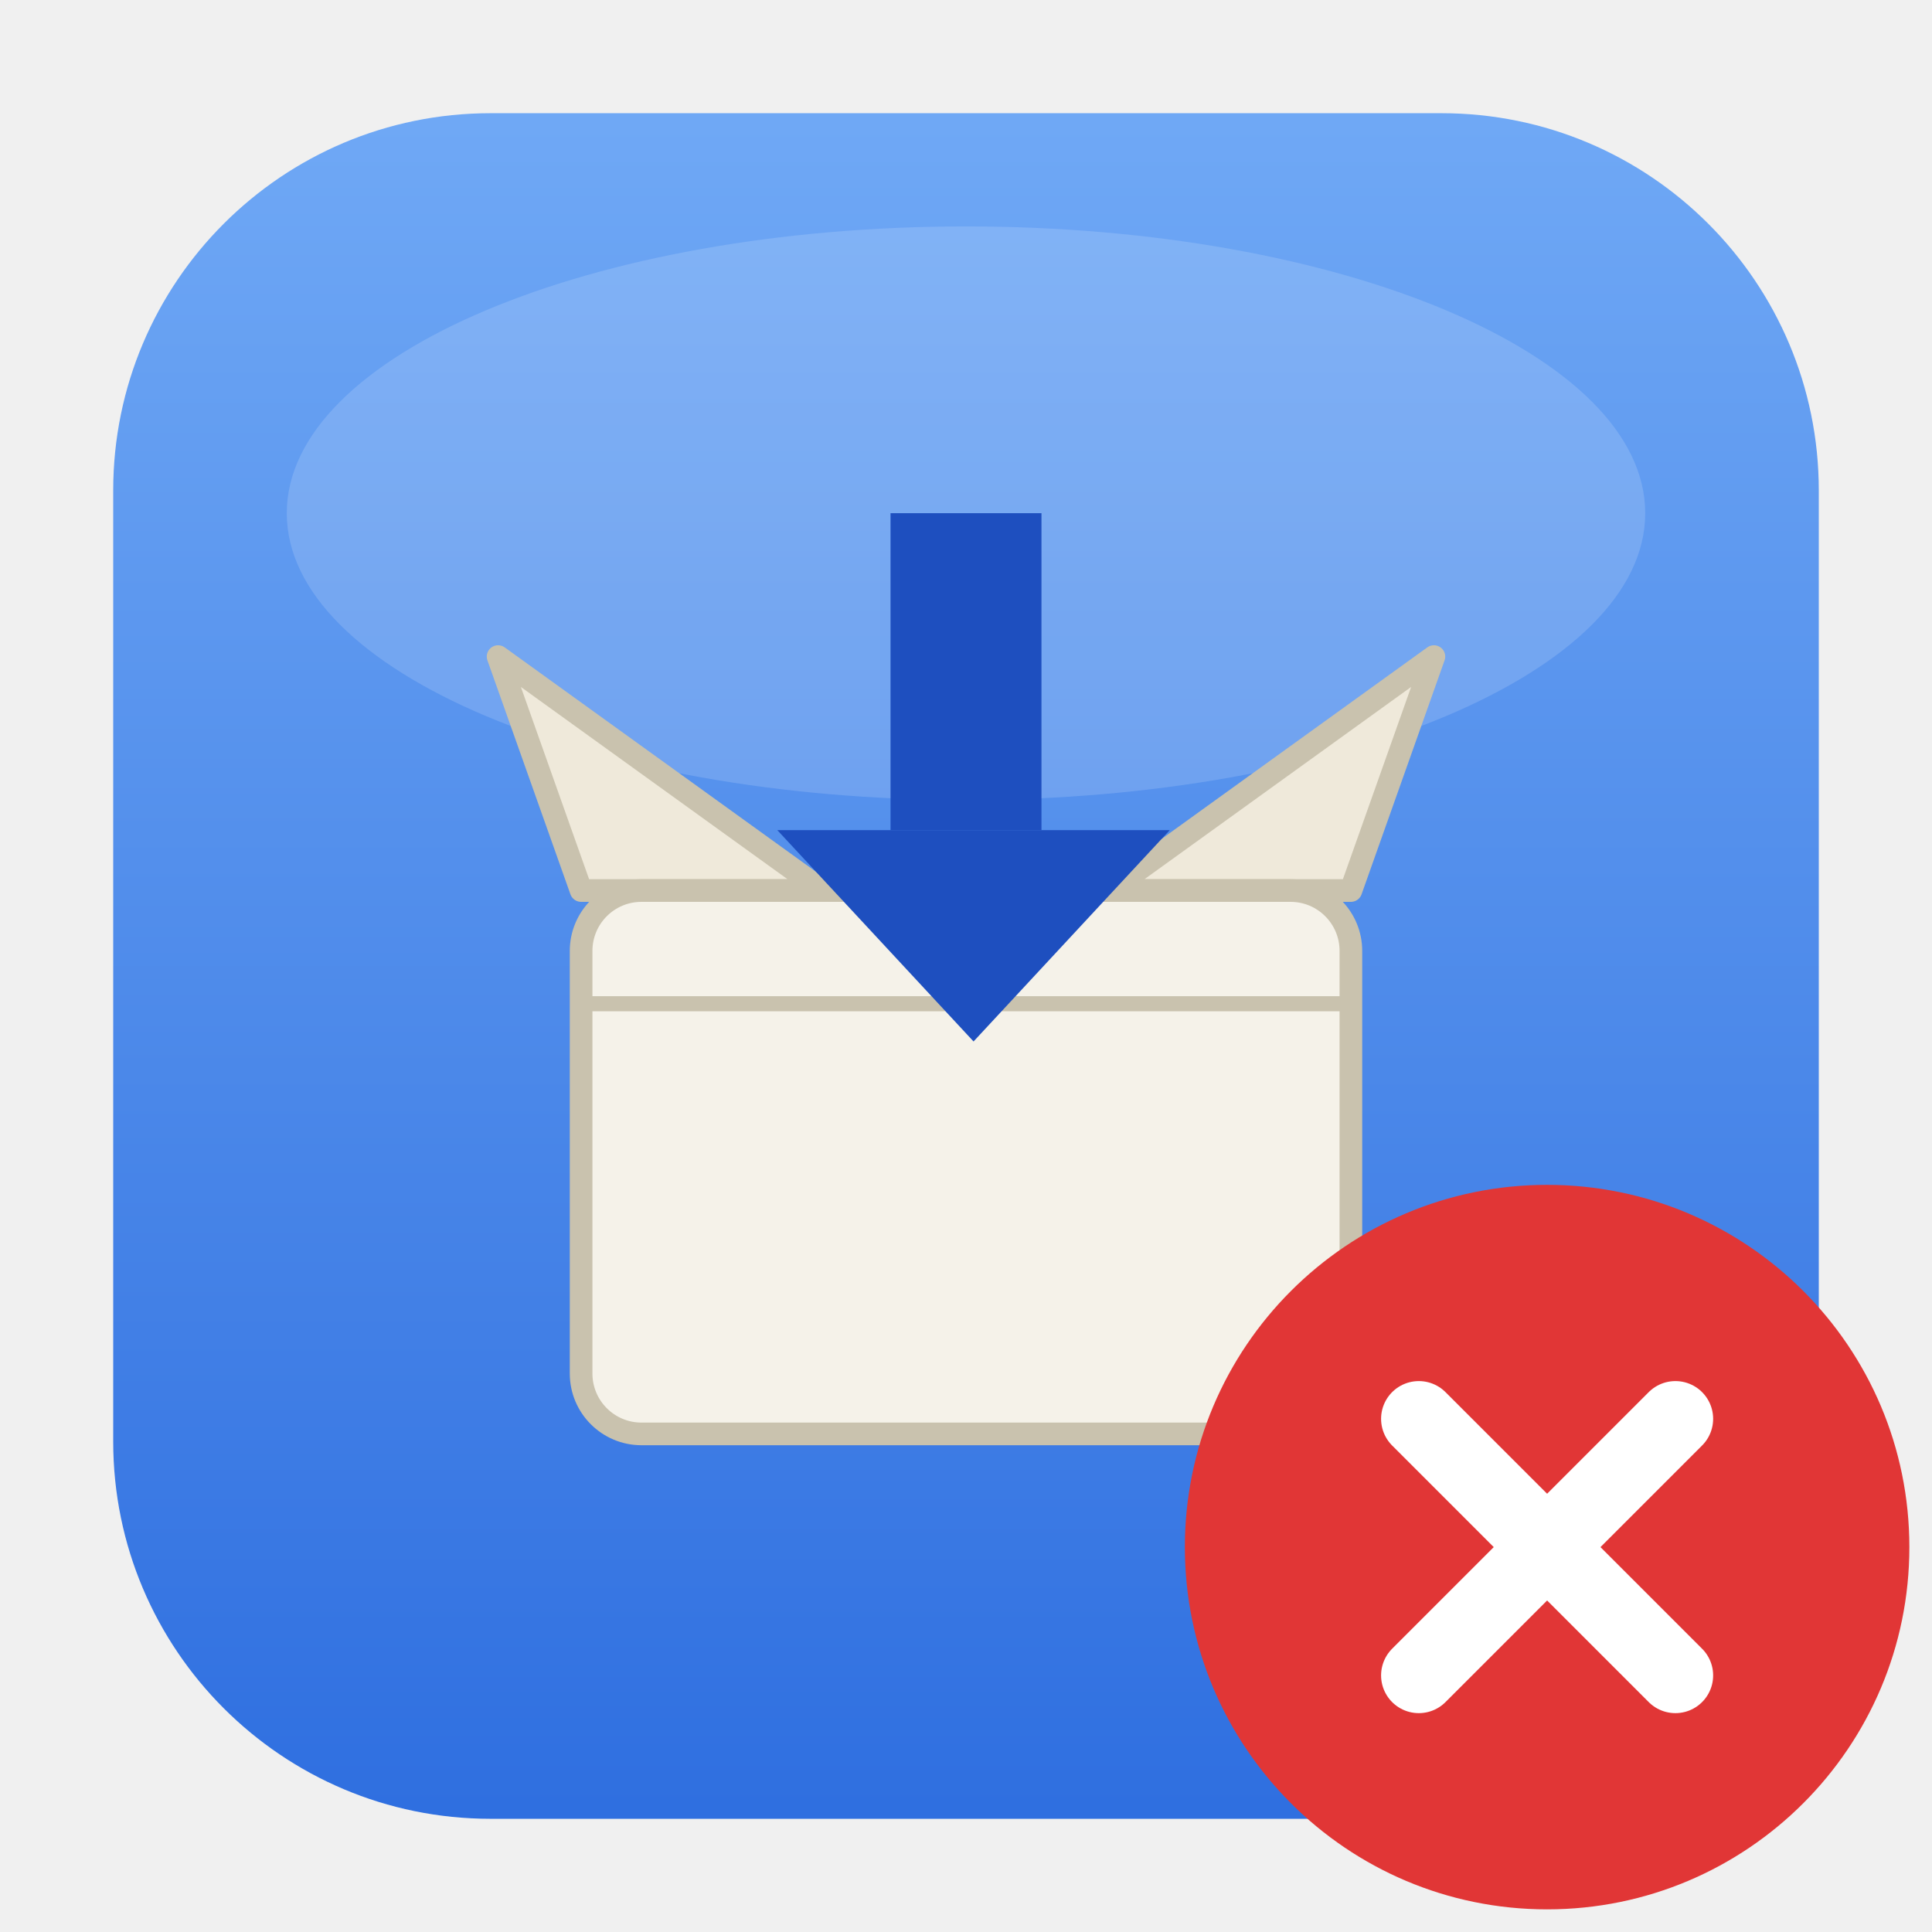
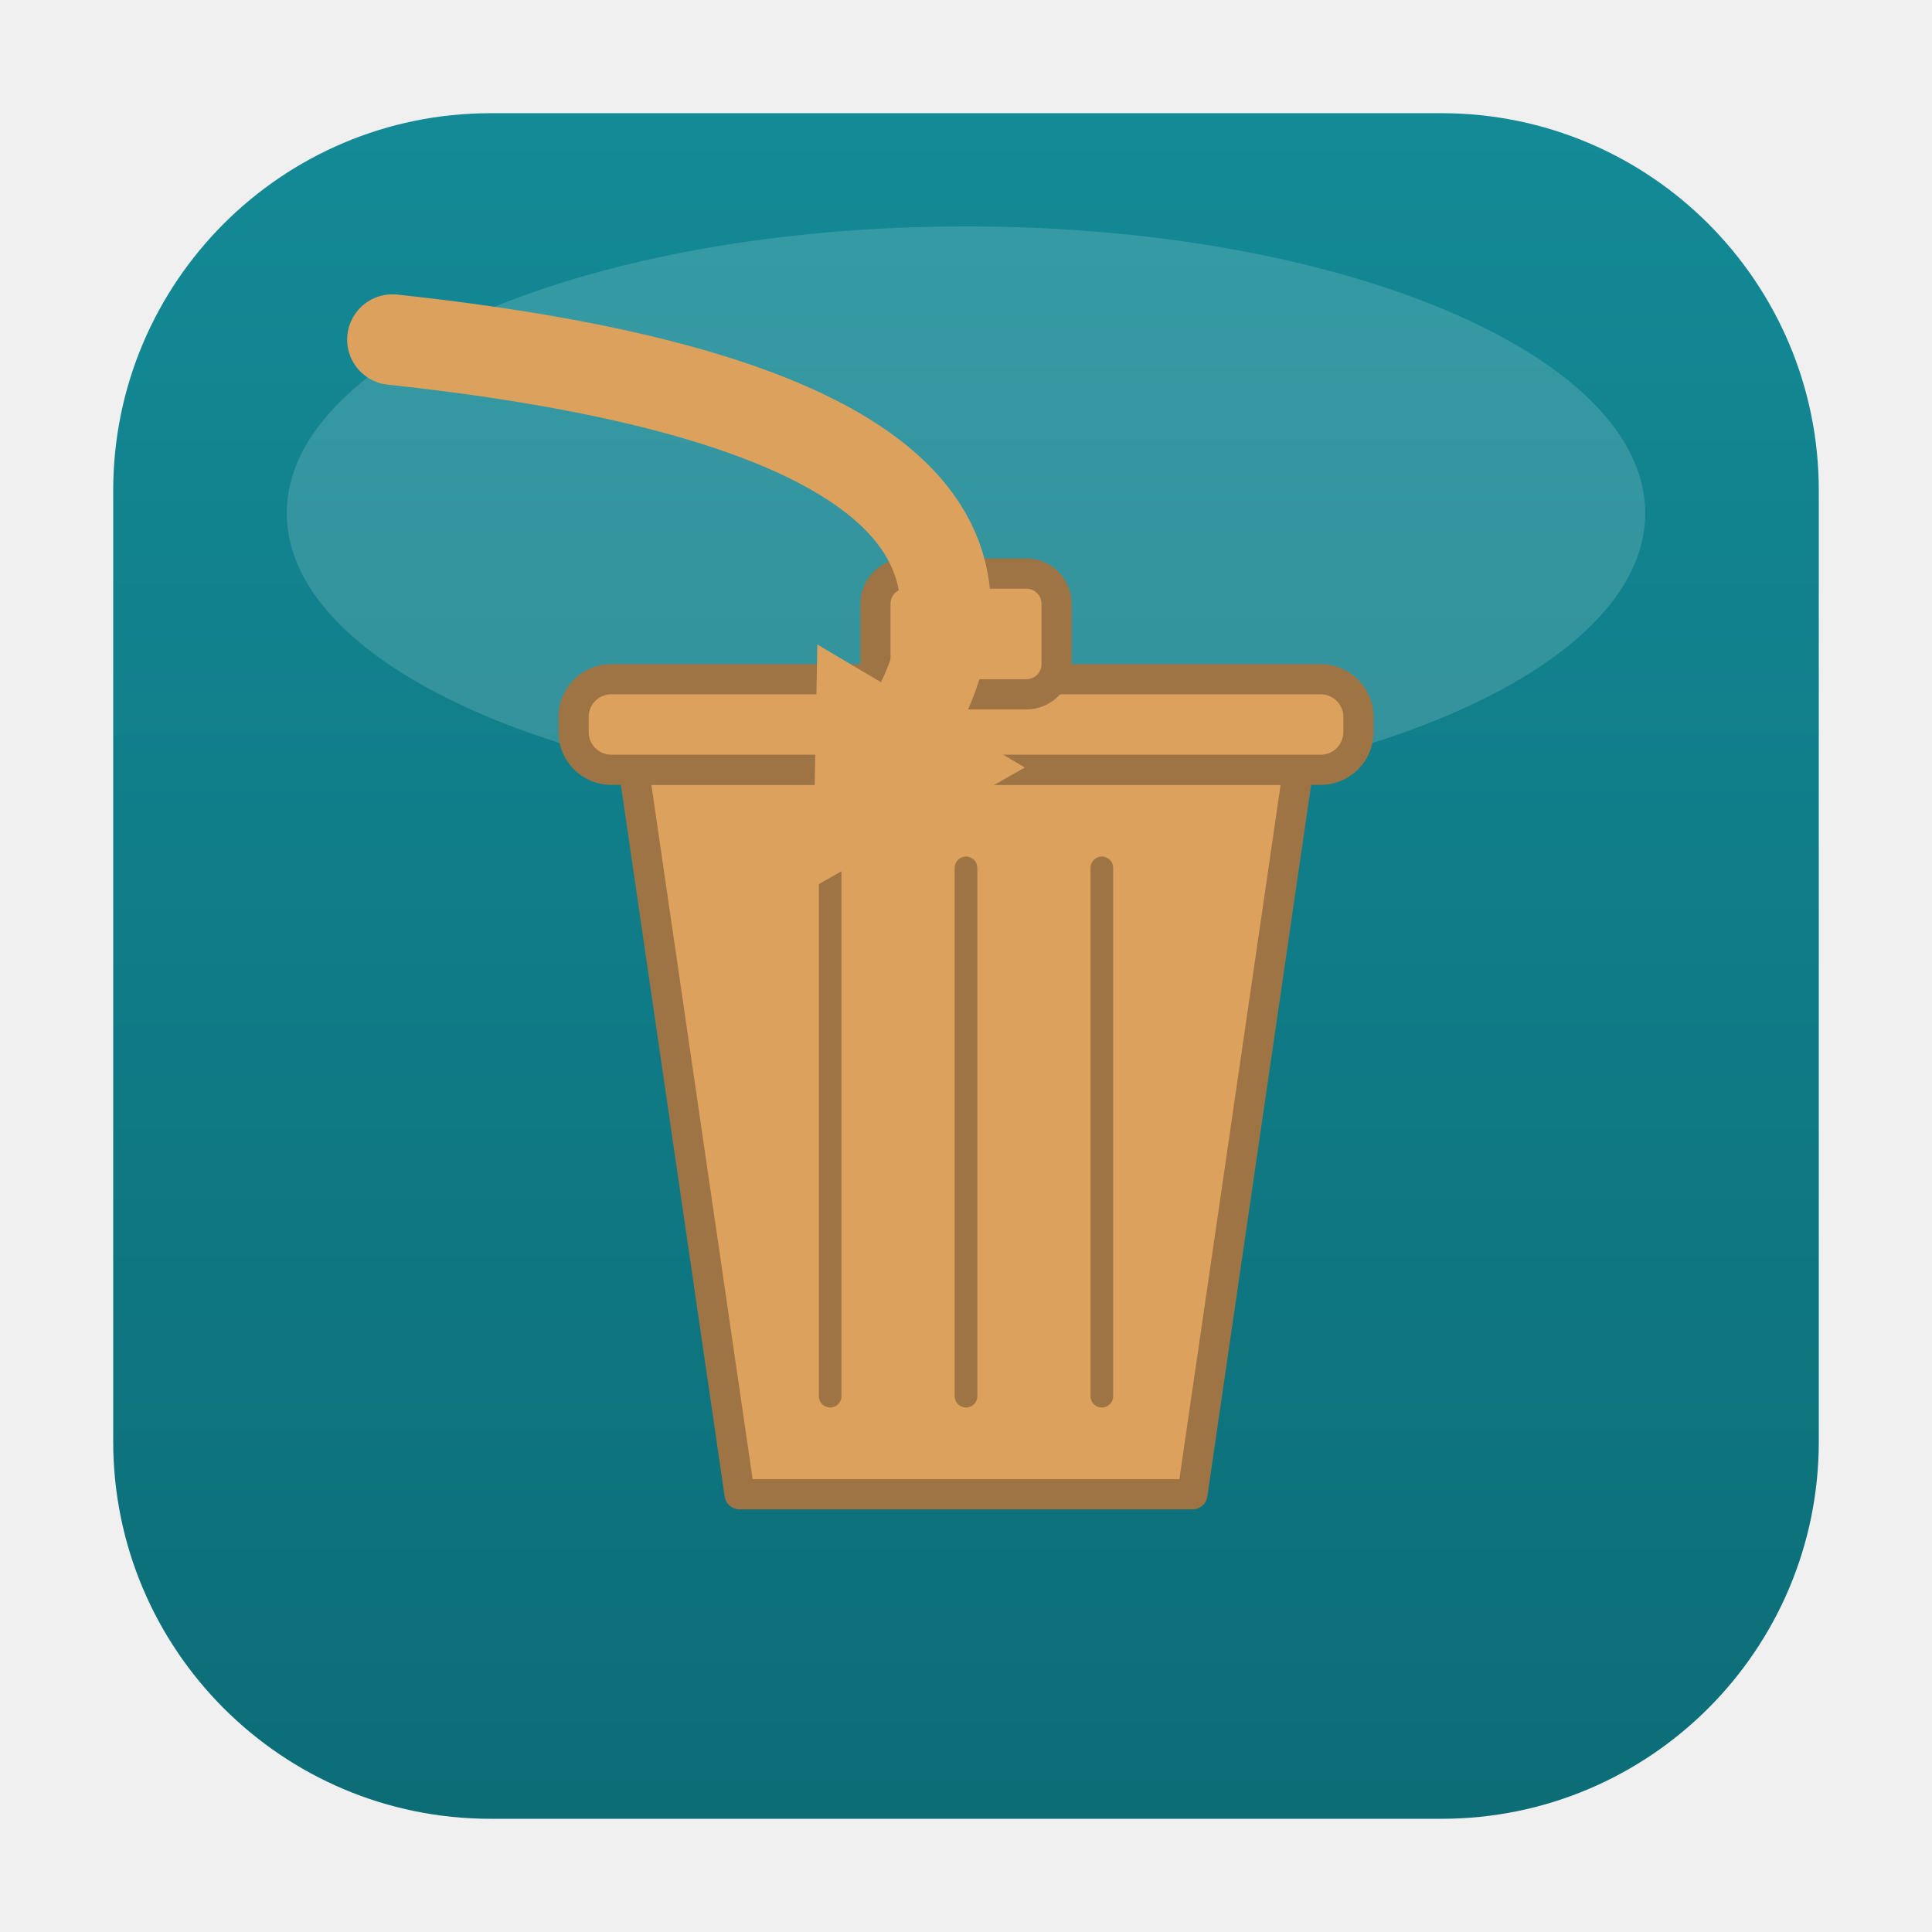
<svg xmlns="http://www.w3.org/2000/svg" viewBox="0 0 256 256">
  <defs>
    <linearGradient id="tile" x1="0" y1="0" x2="0" y2="1">
-       <stop offset="0" stop-color="#6FA8F5" />
-       <stop offset="1" stop-color="#2F6FE0" />
+       <stop offset="0" stop-color="#138A96" />
+       <stop offset="1" stop-color="#0C6D77" />
    </linearGradient>
  </defs>
  <rect x="15" y="15" width="226" height="226" rx="50" fill="url(#tile)" />
  <ellipse cx="128" cy="68" rx="90" ry="38" fill="#FFFFFF" opacity="0.15" />
-   <polygon points="77,118 109,118 66,87" fill="#EFE9DA" stroke="#C9C2AE" stroke-width="3" stroke-linejoin="round" />
-   <polygon points="147,118 179,118 190,87" fill="#EFE9DA" stroke="#C9C2AE" stroke-width="3" stroke-linejoin="round" />
-   <rect x="77" y="118" width="102" height="72" rx="8" fill="#F5F2E9" stroke="#C9C2AE" stroke-width="3" />
-   <line x1="77" y1="133" x2="179" y2="133" stroke="#C9C2AE" stroke-width="2" />
-   <rect x="118" y="68" width="20" height="42" fill="#1E4FBF" />
-   <polygon points="103,110 155,110 129,138" fill="#1E4FBF" />
-   <circle cx="205" cy="205" r="48" fill="#E13636" />
-   <g stroke="#FFFFFF" stroke-width="10" stroke-linecap="round">
-     <line x1="188" y1="188" x2="222" y2="222" />
-     <line x1="222" y1="188" x2="188" y2="222" />
+   <polygon points="84,102 172,102 158,198 98,198" fill="#DDA15E" stroke="#9F7444" stroke-width="4" stroke-linejoin="round" />
+   <g stroke="#9F7444" stroke-width="3" stroke-linecap="round">
+     <line x1="110" y1="115" x2="110" y2="185" />
+     <line x1="128" y1="115" x2="128" y2="185" />
+     <line x1="146" y1="115" x2="146" y2="185" />
  </g>
+   <rect x="76" y="90" width="104" height="12" rx="5" fill="#DDA15E" stroke="#9F7444" stroke-width="4" />
+   <rect x="116" y="76" width="24" height="16" rx="4" fill="#DDA15E" stroke="#9F7444" stroke-width="4" />
+   <path d="M 52,45 Q 145,55 120,97" fill="none" stroke="#DDA15E" stroke-width="12" stroke-linecap="round" />
+   <polygon points="107.7,117.6 108.3,85.4 135.8,101.7" fill="#DDA15E" />
</svg>
